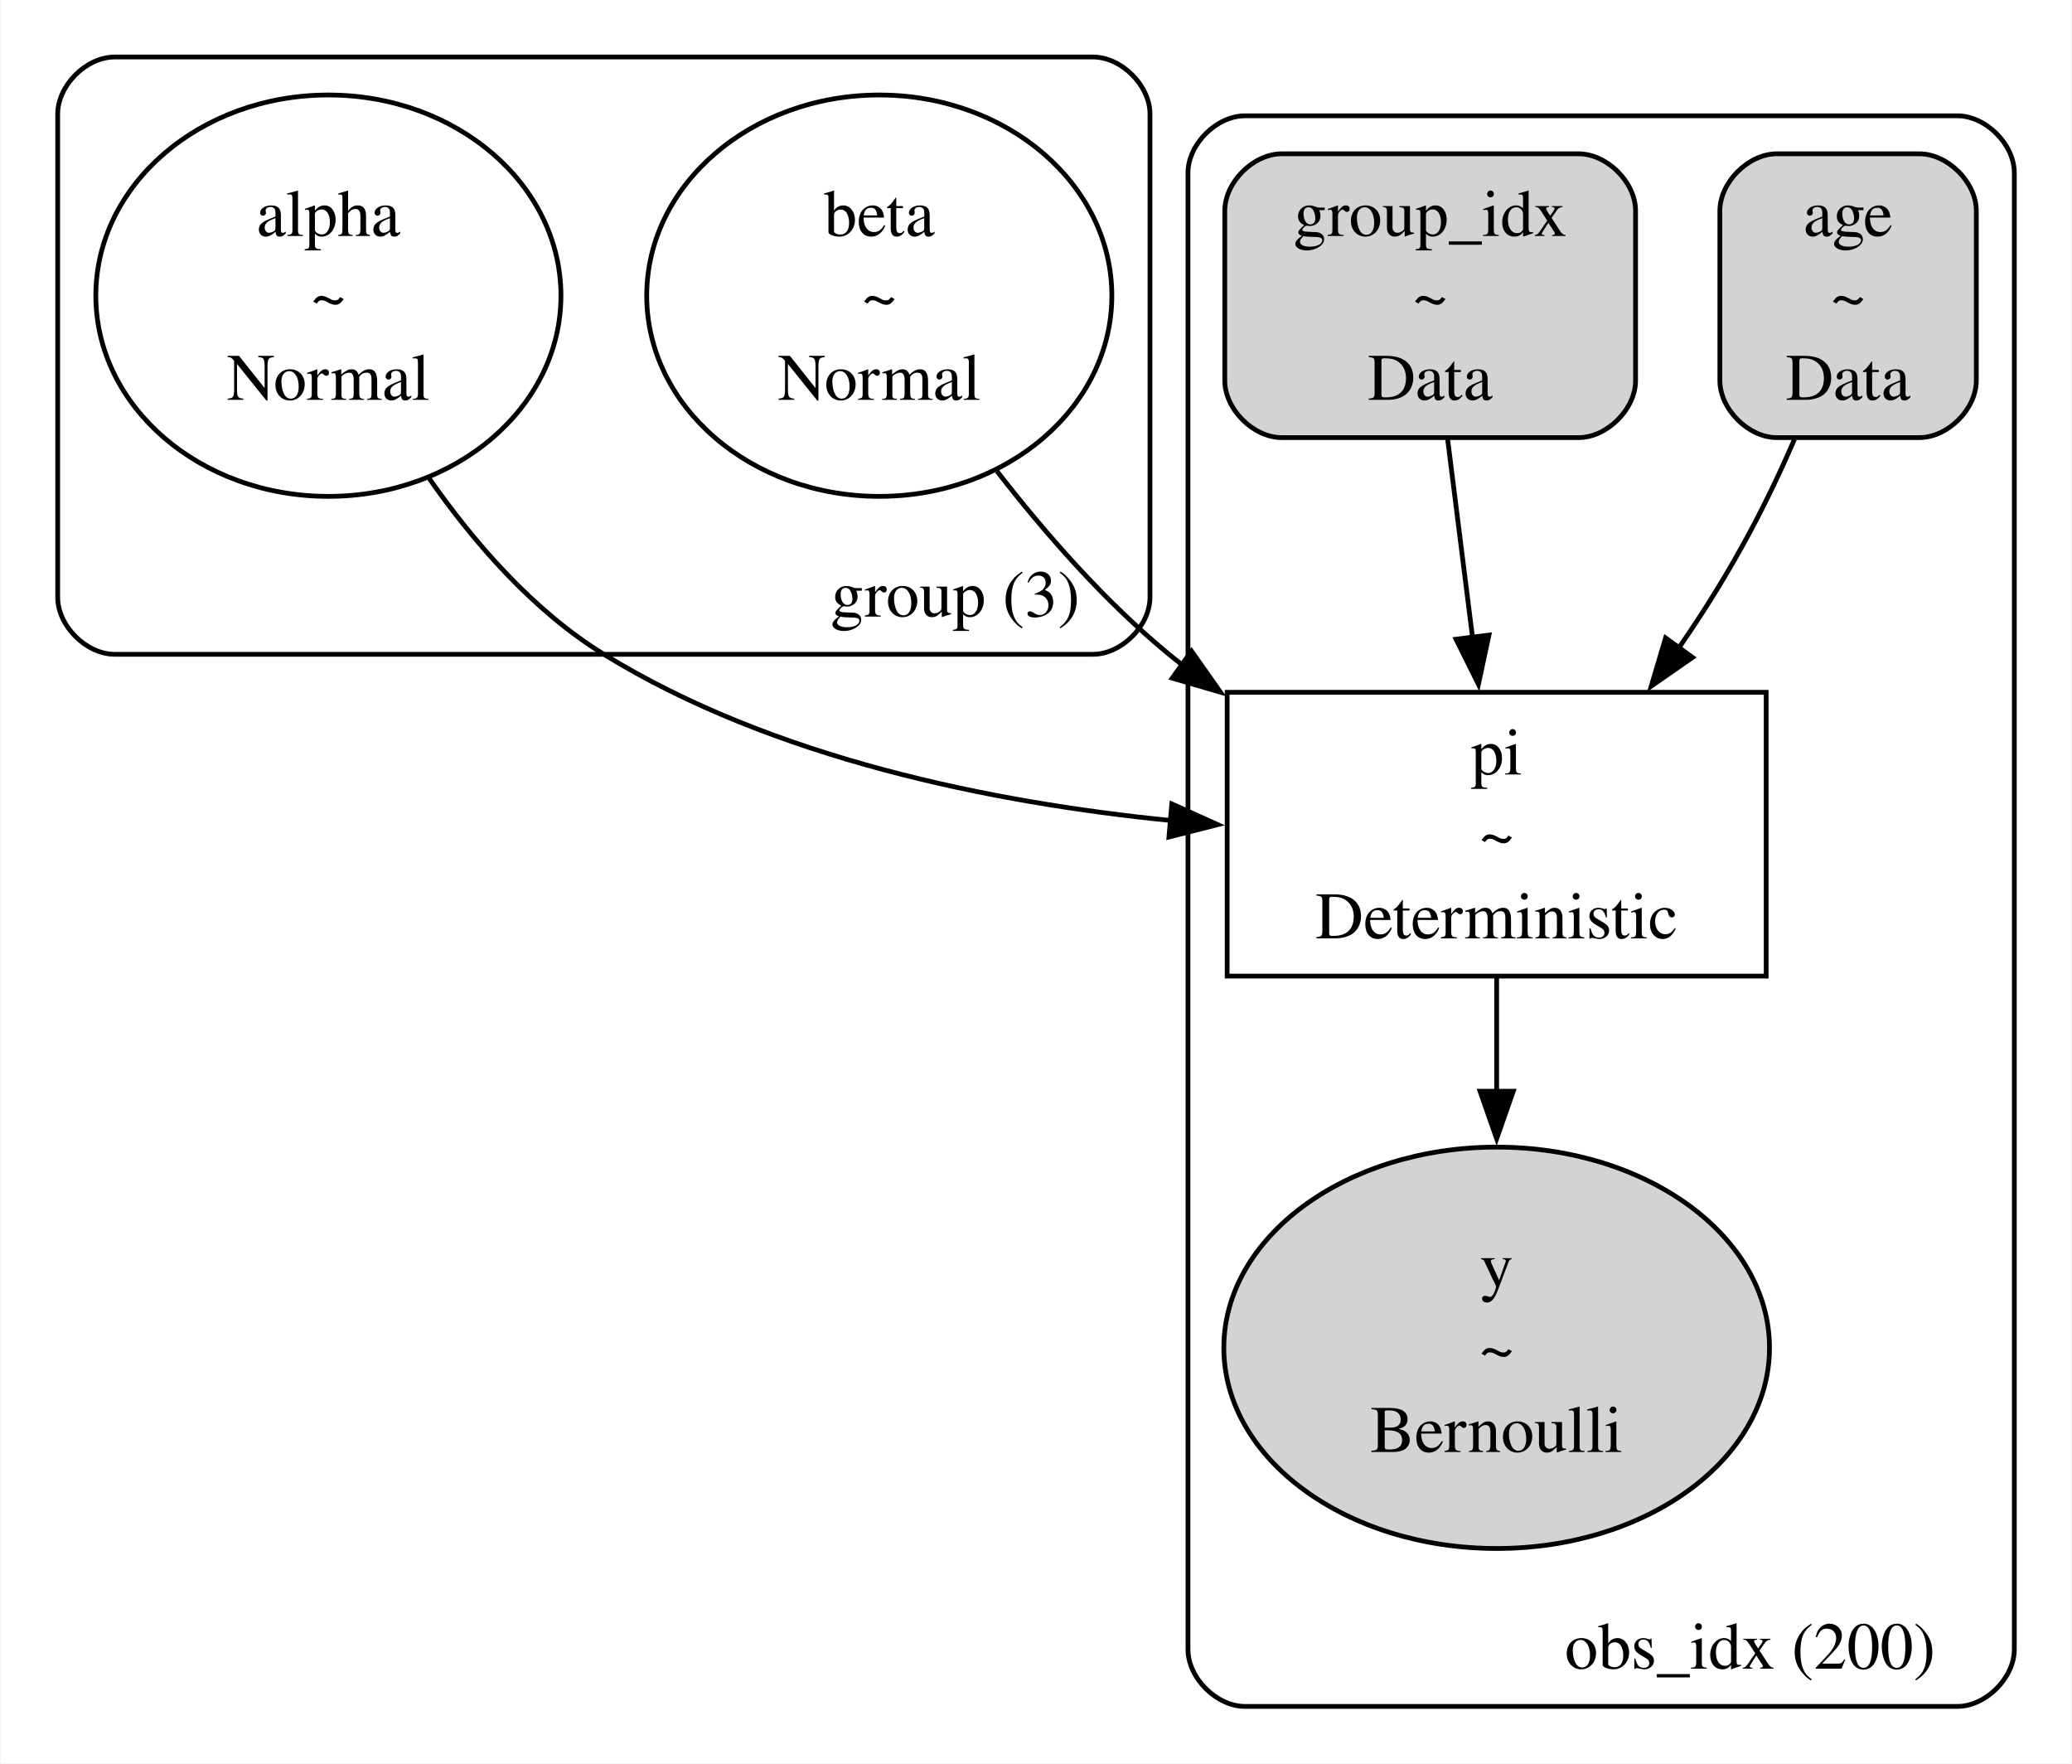
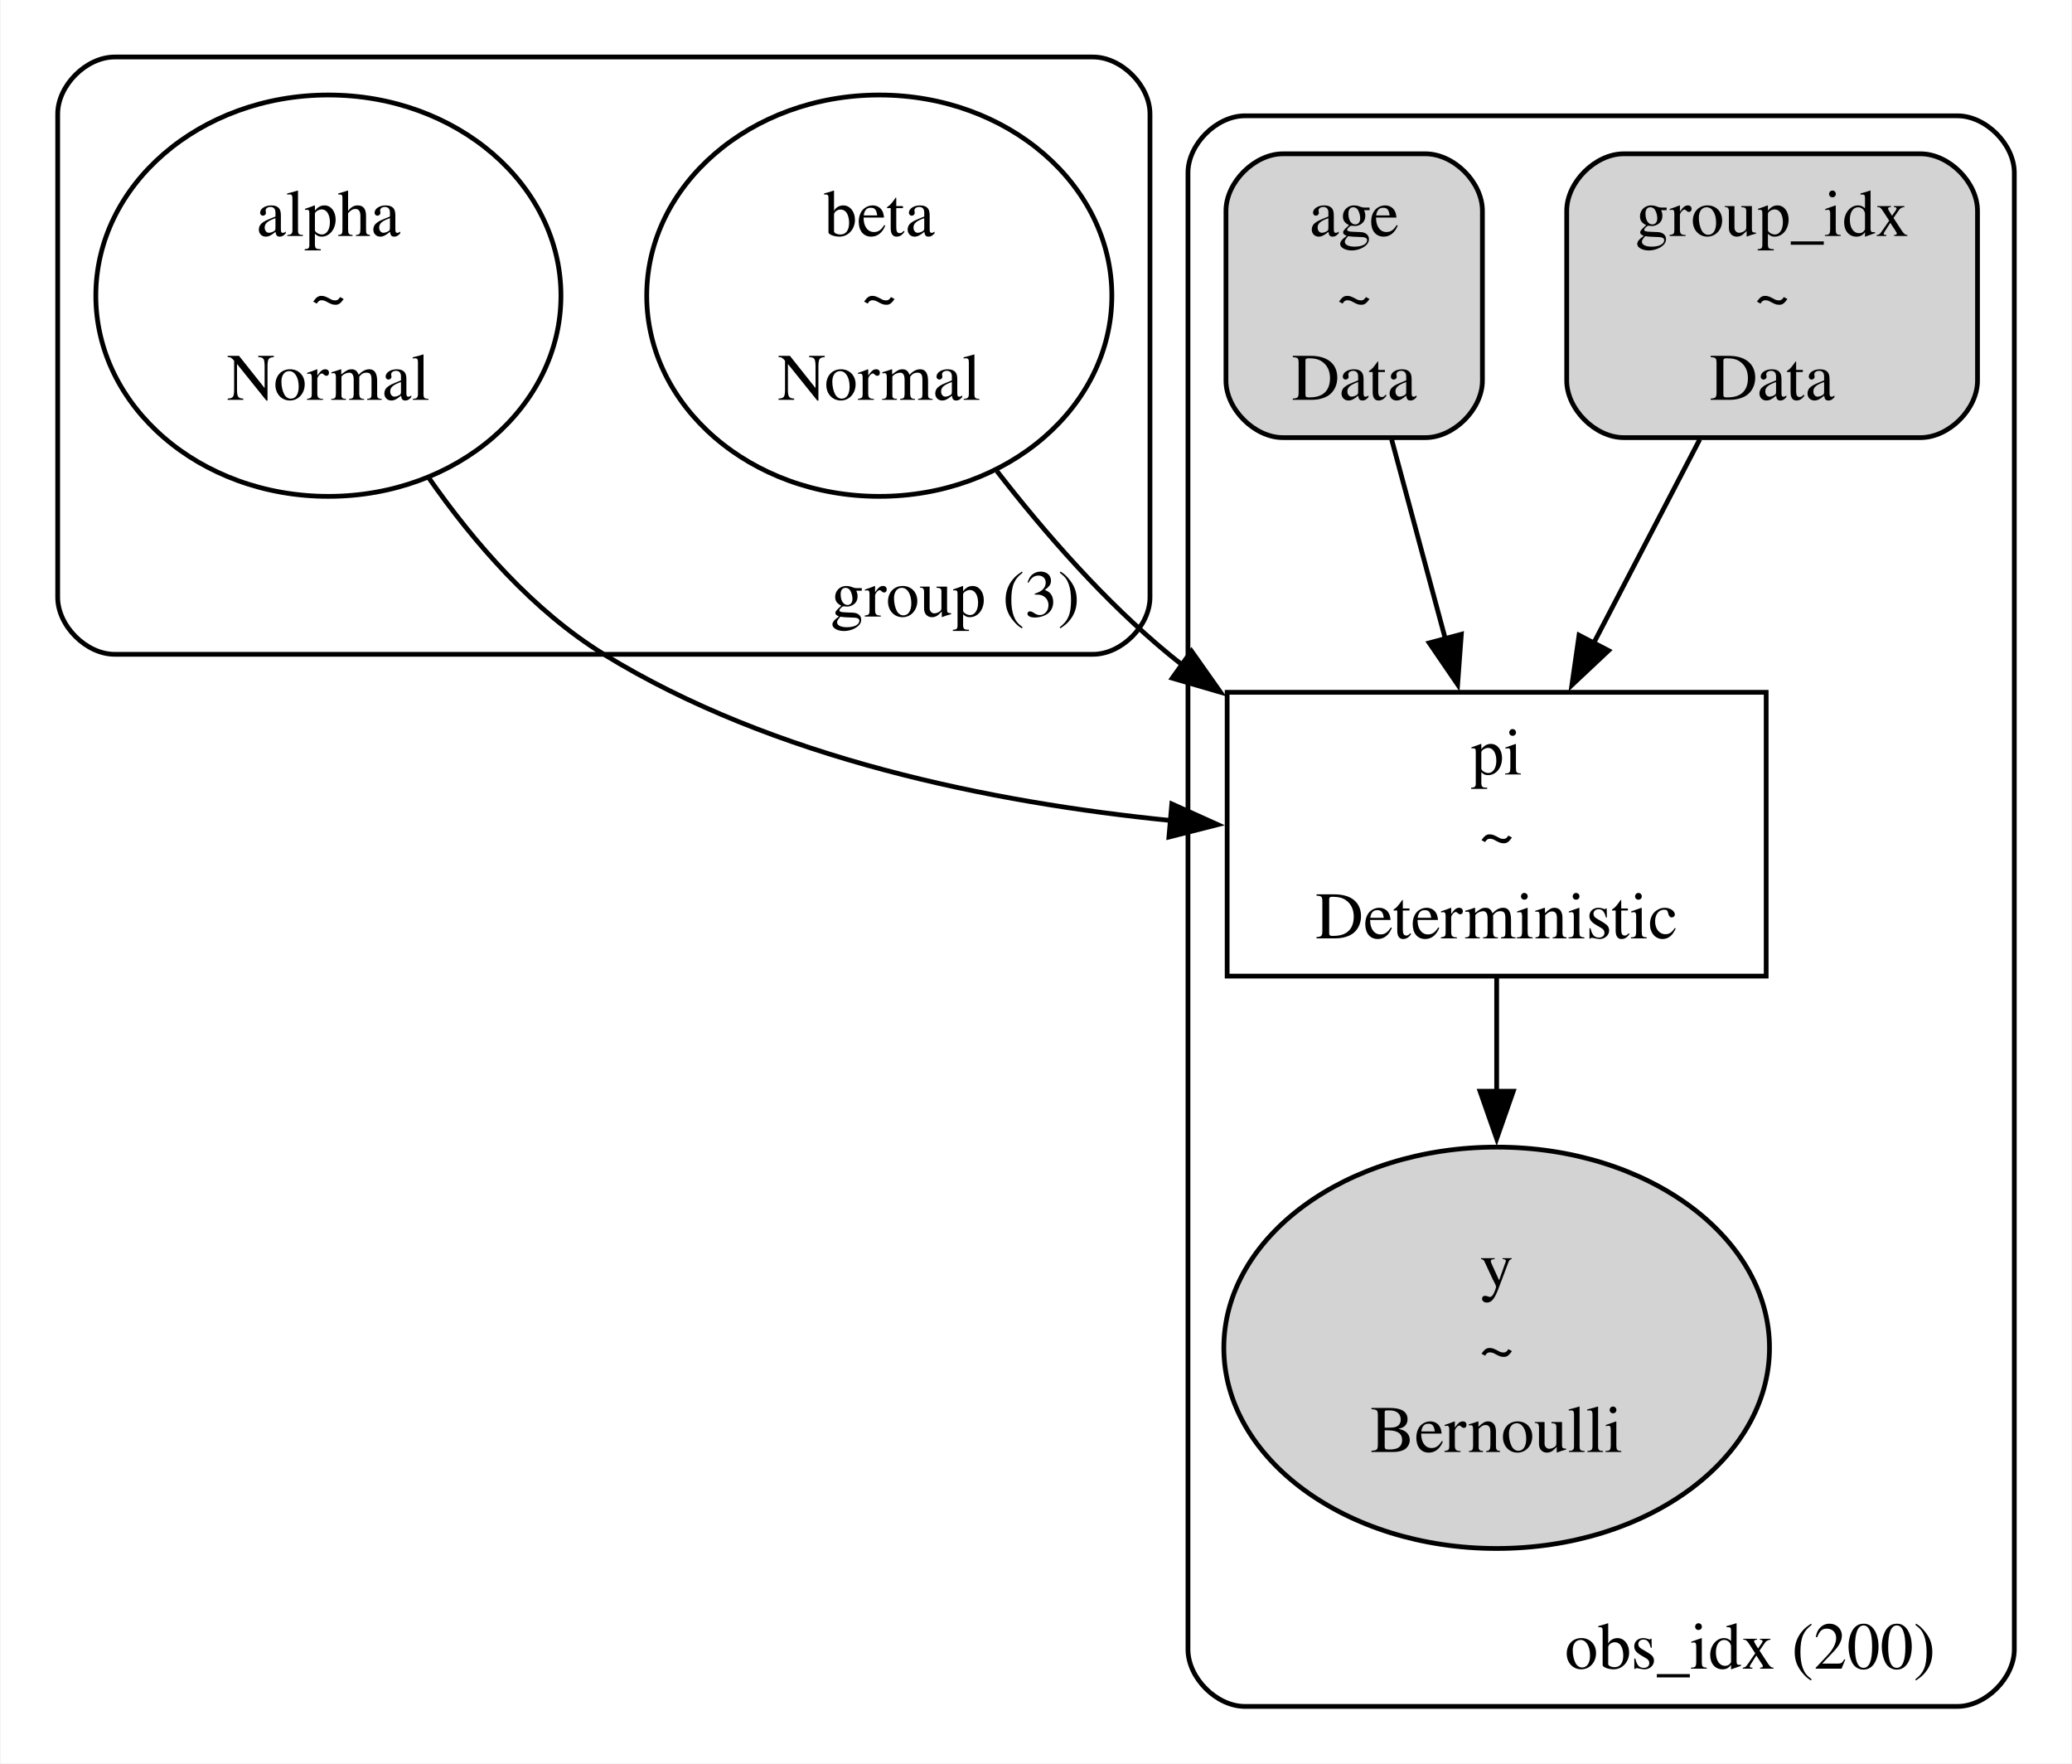
<svg xmlns="http://www.w3.org/2000/svg" width="436pt" height="371pt" viewBox="0.00 0.00 436.00 371.25">
  <g id="graph0" class="graph" transform="scale(1 1) rotate(0) translate(4 367.25)">
    <polygon fill="white" stroke="none" points="-4,4 -4,-367.25 432,-367.25 432,4 -4,4" />
    <g id="clust1" class="cluster">
      <path fill="none" stroke="black" d="M20,-229.5C20,-229.5 226,-229.5 226,-229.5 232,-229.5 238,-235.5 238,-241.5 238,-241.5 238,-343.25 238,-343.25 238,-349.25 232,-355.25 226,-355.25 226,-355.25 20,-355.25 20,-355.25 14,-355.25 8,-349.25 8,-343.25 8,-343.25 8,-241.5 8,-241.5 8,-235.5 14,-229.5 20,-229.5" />
      <text text-anchor="middle" x="197" y="-237.45" font-family="Times,serif" font-size="14.00">group (3)</text>
    </g>
    <g id="clust2" class="cluster">
      <path fill="none" stroke="black" d="M258,-8C258,-8 408,-8 408,-8 414,-8 420,-14 420,-20 420,-20 420,-330.87 420,-330.87 420,-336.87 414,-342.87 408,-342.87 408,-342.87 258,-342.87 258,-342.87 252,-342.87 246,-336.87 246,-330.87 246,-330.87 246,-20 246,-20 246,-14 252,-8 258,-8" />
      <text text-anchor="middle" x="364.38" y="-15.95" font-family="Times,serif" font-size="14.00">obs_idx (200)</text>
    </g>
    <g id="node1" class="node">
      <ellipse fill="none" stroke="black" cx="65" cy="-305" rx="48.97" ry="42.25" />
      <text text-anchor="middle" x="65" y="-317.57" font-family="Times,serif" font-size="14.00">alpha</text>
      <text text-anchor="middle" x="65" y="-300.32" font-family="Times,serif" font-size="14.00">~</text>
      <text text-anchor="middle" x="65" y="-283.07" font-family="Times,serif" font-size="14.00">Normal</text>
    </g>
    <g id="node6" class="node">
      <polygon fill="none" stroke="black" points="367.75,-221.5 254.25,-221.5 254.25,-161.75 367.75,-161.75 367.75,-221.5" />
      <text text-anchor="middle" x="311" y="-204.2" font-family="Times,serif" font-size="14.00">pi</text>
      <text text-anchor="middle" x="311" y="-186.95" font-family="Times,serif" font-size="14.00">~</text>
      <text text-anchor="middle" x="311" y="-169.7" font-family="Times,serif" font-size="14.00">Deterministic</text>
    </g>
    <g id="edge2" class="edge">
      <path fill="none" stroke="black" d="M86.16,-266.62C95.71,-252.94 108.2,-238.6 123,-229.5 158.69,-207.55 204.77,-198.27 242.38,-194.51" />
      <polygon fill="black" stroke="black" points="242.6,-198 252.26,-193.64 241.99,-191.03 242.6,-198" />
    </g>
    <g id="node2" class="node">
      <ellipse fill="none" stroke="black" cx="181" cy="-305" rx="48.97" ry="42.25" />
      <text text-anchor="middle" x="181" y="-317.57" font-family="Times,serif" font-size="14.00">beta</text>
      <text text-anchor="middle" x="181" y="-300.32" font-family="Times,serif" font-size="14.00">~</text>
      <text text-anchor="middle" x="181" y="-283.07" font-family="Times,serif" font-size="14.00">Normal</text>
    </g>
    <g id="edge5" class="edge">
      <path fill="none" stroke="black" d="M205.77,-268.07C215.98,-254.9 228.57,-240.54 242,-229.5 242.94,-228.72 243.91,-227.96 244.89,-227.2" />
      <polygon fill="black" stroke="black" points="246.74,-230.18 252.85,-221.52 242.68,-224.48 246.74,-230.18" />
    </g>
    <g id="node3" class="node">
-       <path fill="lightgrey" stroke="black" d="M328.25,-334.87C328.25,-334.87 265.75,-334.87 265.75,-334.87 259.75,-334.87 253.75,-328.87 253.75,-322.87 253.75,-322.87 253.75,-287.12 253.75,-287.12 253.75,-281.12 259.75,-275.12 265.75,-275.12 265.75,-275.12 328.25,-275.12 328.25,-275.12 334.25,-275.12 340.25,-281.12 340.25,-287.12 340.25,-287.12 340.25,-322.87 340.25,-322.87 340.25,-328.87 334.25,-334.87 328.25,-334.87" />
-       <text text-anchor="middle" x="297" y="-317.57" font-family="Times,serif" font-size="14.00">group_idx</text>
-       <text text-anchor="middle" x="297" y="-300.32" font-family="Times,serif" font-size="14.00">~</text>
-       <text text-anchor="middle" x="297" y="-283.07" font-family="Times,serif" font-size="14.00">Data</text>
-     </g>
-     <g id="edge3" class="edge">
-       <path fill="none" stroke="black" d="M300.68,-274.74C302.29,-261.95 304.2,-246.74 305.94,-232.9" />
-       <polygon fill="black" stroke="black" points="309.38,-233.55 307.16,-223.19 302.44,-232.68 309.38,-233.55" />
-     </g>
-     <g id="node4" class="node">
      <ellipse fill="lightgrey" stroke="black" cx="311" cy="-83.5" rx="57.45" ry="42.25" />
      <text text-anchor="middle" x="311" y="-96.07" font-family="Times,serif" font-size="14.00">y</text>
      <text text-anchor="middle" x="311" y="-78.82" font-family="Times,serif" font-size="14.00">~</text>
      <text text-anchor="middle" x="311" y="-61.57" font-family="Times,serif" font-size="14.00">Bernoulli</text>
    </g>
+     <g id="node4" class="node">
+       <path fill="lightgrey" stroke="black" d="M296,-334.87C296,-334.87 266,-334.87 266,-334.87 260,-334.87 254,-328.87 254,-322.87 254,-322.87 254,-287.12 254,-287.12 254,-281.12 260,-275.12 266,-275.12 266,-275.12 296,-275.12 296,-275.12 302,-275.12 308,-281.12 308,-287.12 308,-287.12 308,-322.87 308,-322.87 308,-328.87 302,-334.87 296,-334.87" />
+       <text text-anchor="middle" x="281" y="-317.57" font-family="Times,serif" font-size="14.00">age</text>
+       <text text-anchor="middle" x="281" y="-300.32" font-family="Times,serif" font-size="14.00">~</text>
+       <text text-anchor="middle" x="281" y="-283.07" font-family="Times,serif" font-size="14.00">Data</text>
+     </g>
+     <g id="edge3" class="edge">
+       <path fill="none" stroke="black" d="M288.88,-274.74C292.36,-261.82 296.51,-246.43 300.26,-232.49" />
+       <polygon fill="black" stroke="black" points="303.56,-233.72 302.78,-223.15 296.8,-231.9 303.56,-233.72" />
+     </g>
    <g id="node5" class="node">
-       <path fill="lightgrey" stroke="black" d="M400,-334.87C400,-334.87 370,-334.87 370,-334.87 364,-334.87 358,-328.87 358,-322.87 358,-322.87 358,-287.12 358,-287.12 358,-281.12 364,-275.12 370,-275.12 370,-275.12 400,-275.12 400,-275.12 406,-275.12 412,-281.12 412,-287.12 412,-287.12 412,-322.87 412,-322.87 412,-328.87 406,-334.87 400,-334.87" />
-       <text text-anchor="middle" x="385" y="-317.57" font-family="Times,serif" font-size="14.00">age</text>
-       <text text-anchor="middle" x="385" y="-300.32" font-family="Times,serif" font-size="14.00">~</text>
-       <text text-anchor="middle" x="385" y="-283.07" font-family="Times,serif" font-size="14.00">Data</text>
+       <path fill="lightgrey" stroke="black" d="M400.25,-334.87C400.25,-334.87 337.75,-334.87 337.75,-334.87 331.75,-334.87 325.75,-328.87 325.75,-322.87 325.75,-322.87 325.75,-287.12 325.75,-287.12 325.75,-281.12 331.75,-275.12 337.75,-275.12 337.75,-275.12 400.25,-275.12 400.25,-275.12 406.25,-275.12 412.25,-281.12 412.25,-287.12 412.25,-287.12 412.25,-322.87 412.25,-322.87 412.25,-328.87 406.25,-334.87 400.25,-334.87" />
+       <text text-anchor="middle" x="369" y="-317.57" font-family="Times,serif" font-size="14.00">group_idx</text>
+       <text text-anchor="middle" x="369" y="-300.32" font-family="Times,serif" font-size="14.00">~</text>
+       <text text-anchor="middle" x="369" y="-283.07" font-family="Times,serif" font-size="14.00">Data</text>
    </g>
    <g id="edge4" class="edge">
-       <path fill="none" stroke="black" d="M373.7,-274.74C368.36,-262.44 361.35,-248.11 349.11,-230.49" />
-       <polygon fill="black" stroke="black" points="352.25,-228.85 343.55,-222.8 346.57,-232.95 352.25,-228.85" />
+       <path fill="none" stroke="black" d="M353.76,-274.74C346.9,-261.56 338.7,-245.82 331.33,-231.66" />
+       <polygon fill="black" stroke="black" points="334.56,-230.29 326.84,-223.03 328.35,-233.52 334.56,-230.29" />
    </g>
    <g id="edge1" class="edge">
      <path fill="none" stroke="black" d="M311,-161.34C311,-153.84 311,-145.53 311,-137.23" />
      <polygon fill="black" stroke="black" points="314.5,-137.51 311,-127.51 307.5,-137.51 314.5,-137.51" />
    </g>
  </g>
</svg>
